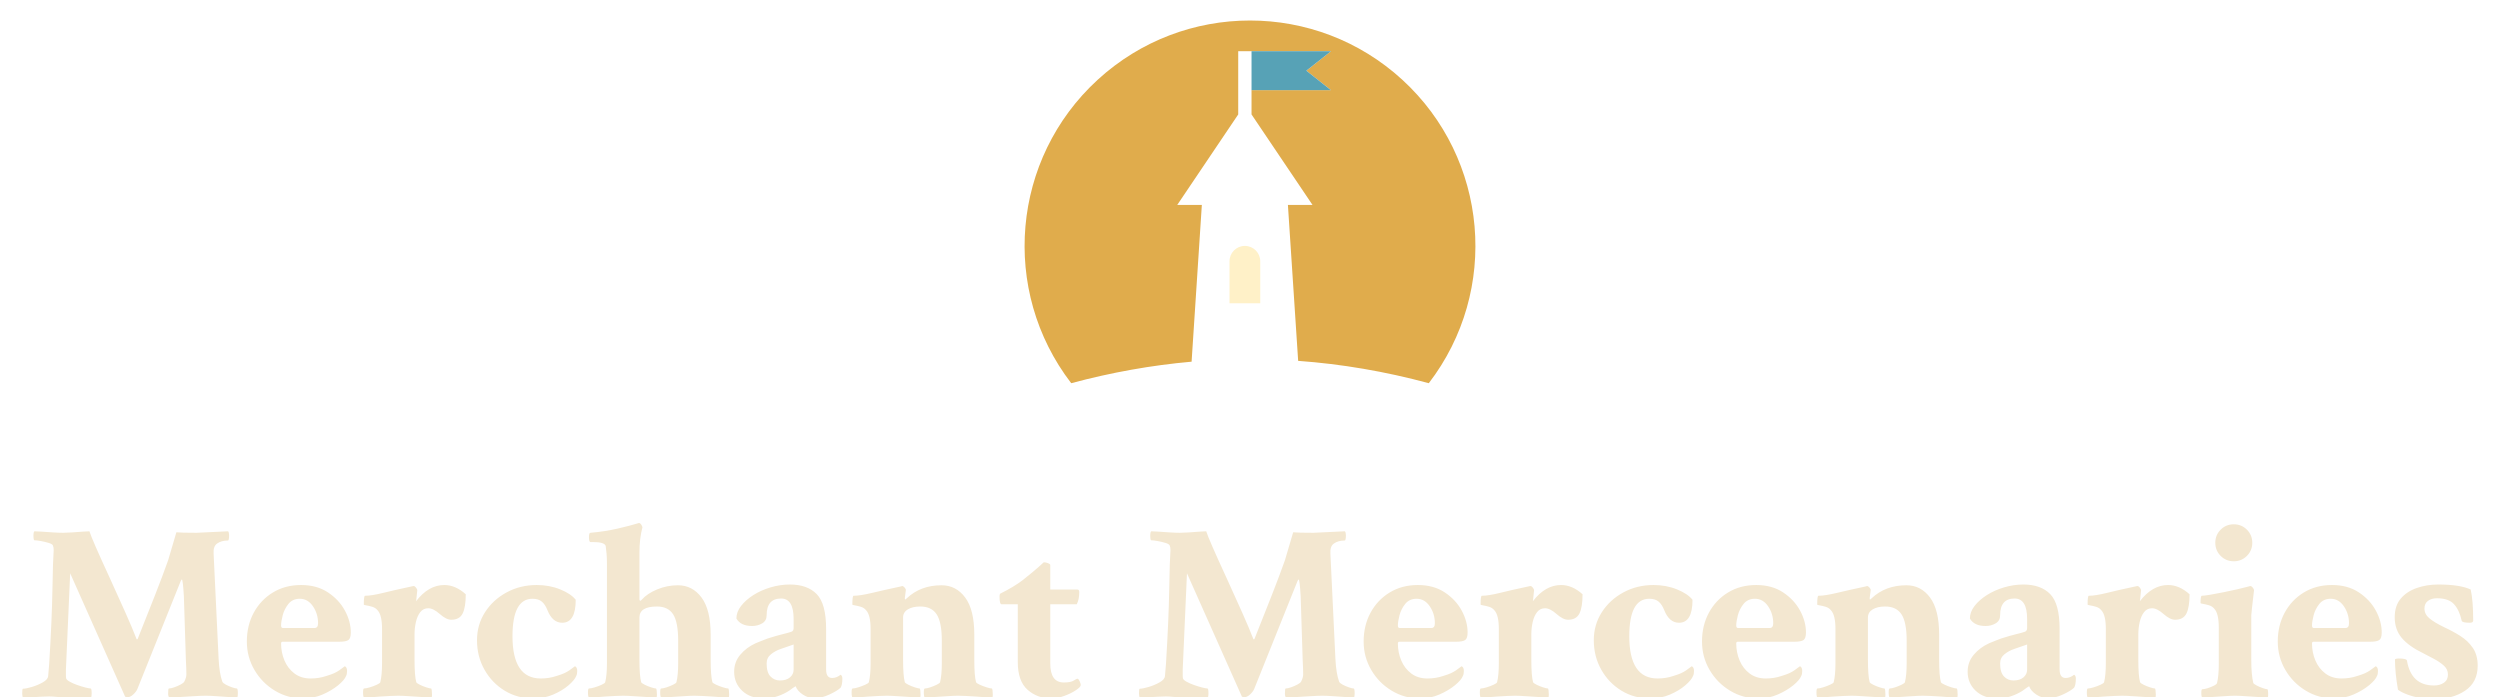
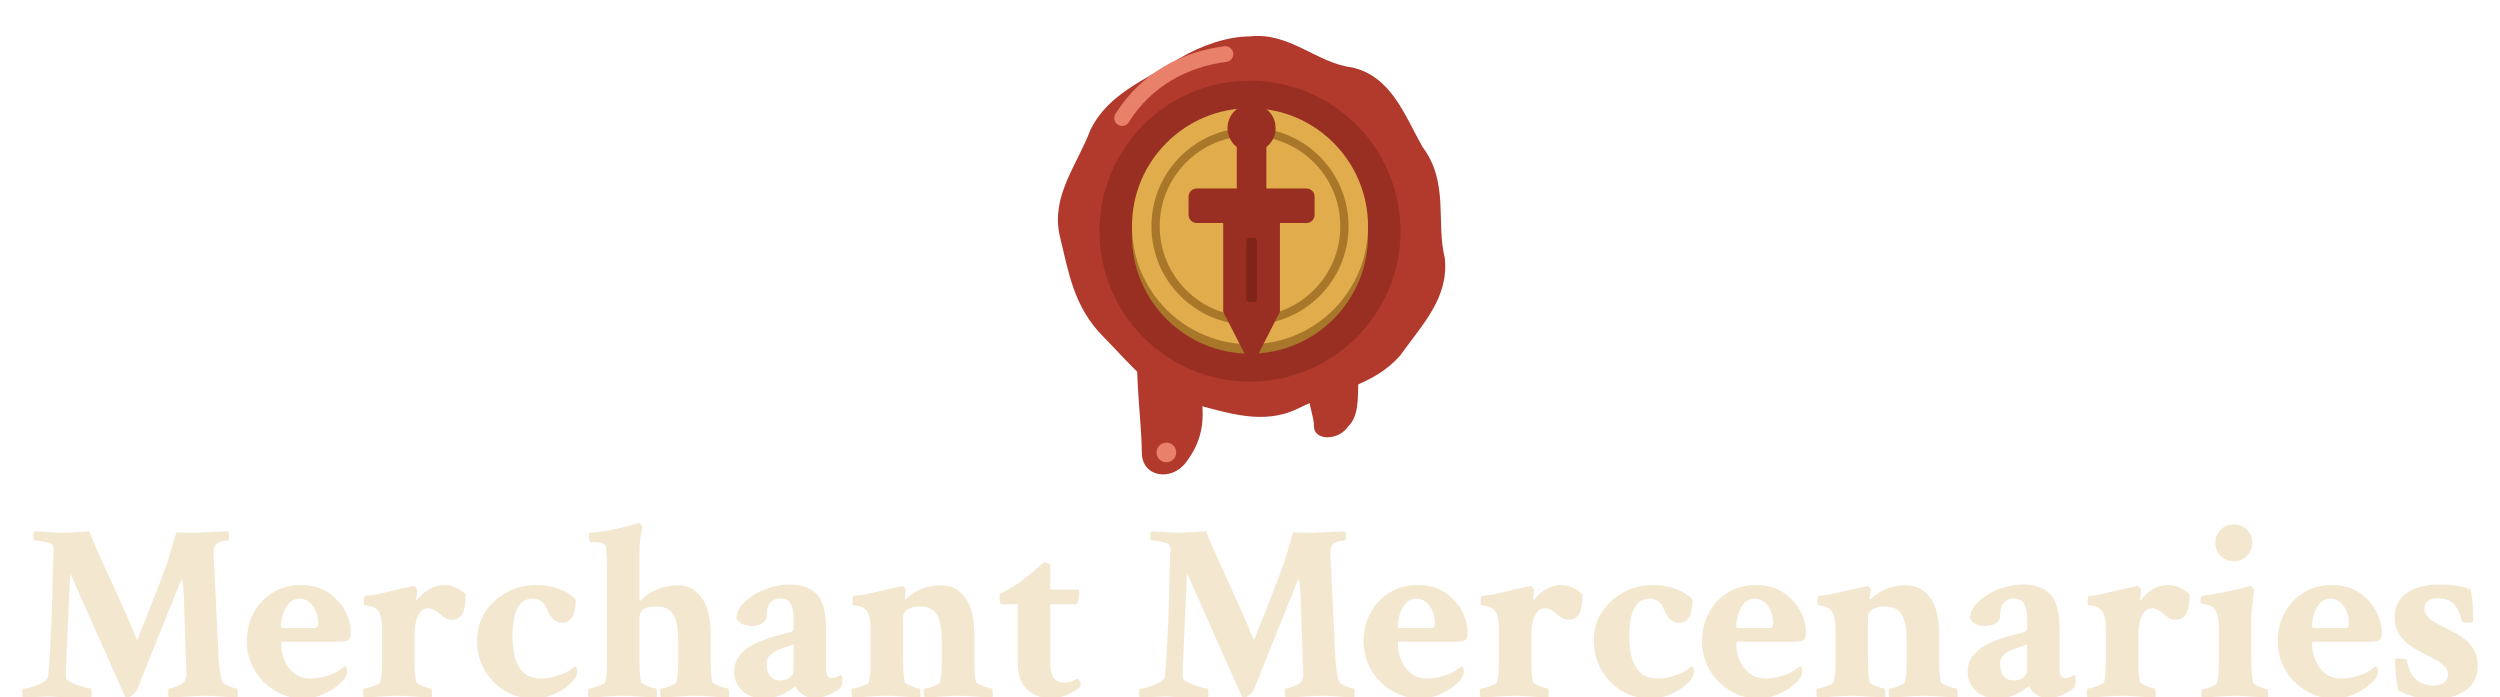
<svg xmlns="http://www.w3.org/2000/svg" viewBox="0 0 244 68" width="488" height="136">
  <g transform="translate(98.00 0)">
-     <path fill="#e0ac4c" d="M6.55 37.4A22 22 0 1 1 41.45 37.4Q35.07 35.68 28.7 35.22L27.7 20H30.1L24.15 11.17V8.8H31.9L29.5 6.9L31.9 5H22.85V11.17L16.9 20H19.3L18.3 35.3Q12.43 35.82 6.55 37.4Z" />
-     <path fill="#fff1c8" d="M22 29.6V25.5A1.5 1.5 0 0 1 25 25.5V29.6Z" />
-     <path fill="#57a2b6" d="M24.15 5H31.9L29.5 6.9L31.9 8.8H24.15Z" />
+     <g transform="scale(0.2)">
+       <g fill="none">
+         <path d="M120 17.76C139.44 15.6 152.4 30.72 169.68 32.88C189.12 37.2 195.6 56.64 204.24 71.76C217.2 89.04 210.72 108.48 215.04 125.76C217.2 145.2 204.24 158.16 193.44 173.28C180.48 188.4 161.04 190.56 143.76 199.2C126.48 207.84 109.2 201.36 91.92 197.04C72.48 192.72 61.68 177.6 48.72 164.64C33.6 149.52 31.44 132.24 27.12 114.96C22.8 95.52 35.76 80.4 42.24 63.12C50.88 45.84 68.16 39.36 85.44 28.56C96.24 22.08 109.2 17.76 120 17.76Z" fill="#B23A2C" />
+         <circle cx="120" cy="112.8" r="73.44" fill="#982F22" />
+         <path d="M64.8 172.8C79.2 182.4 91.2 187.2 96 192C98.4 206.4 96 216 88.8 225.6C81.6 235.2 67.2 232.8 67.2 220.8C67.2 208.8 64.8 192 64.8 172.8Z" fill="#B23A2C" />
+         <path d="M148.8 193.6C158.4 193.6 168 188.8 172.8 184C172.8 196 172.8 203.2 168 208C163.2 215.2 151.2 215.2 151.2 208C151.2 203.2 148.8 198.4 148.8 193.6Z" fill="#B23A2C" />
+         <circle cx="79.2" cy="220.8" r="4.8" fill="#E9806A" />
+         <circle cx="120" cy="115" r="57.6" fill="#A8772A" />
+         <circle cx="120" cy="110.4" r="57.6" fill="#E0AC4C" />
+         <circle cx="120" cy="110.4" r="46.08" stroke="#A8772A" stroke-width="4.03" />
+         <path d="M106.926 108.832H134.609V152.162L120.767 179.244L106.926 152.162V108.832Z" fill="#982F22" />
+         <rect x="118.21" y="116.054" width="5.115" height="31.294" rx="1.44" fill="#7E2419" />
+         <rect x="90.014" y="91.981" width="61.507" height="16.851" rx="4" fill="#982F22" />
+         <rect x="113.546" y="69.716" width="14.443" height="24.072" rx="2.4" fill="#982F22" />
+         <circle cx="120.768" cy="62.493" r="11.735" fill="#982F22" />
+         <path d="M57.6 57.6C69.6 38.4 88.8 28.8 108 26.4" stroke="#E9806A" stroke-width="7.68" stroke-linecap="round" />
+       </g>
+     </g>
  </g>
  <path fill="#f3e7d0" d="M19 4Q15 0 15 -13Q15 -32 18 -32Q30 -32 53.5 -39Q77 -46 97.5 -57.5Q118 -69 119 -83L123 -131Q134 -310 136 -429Q138 -548 141 -587Q141 -598 138 -605Q136 -611 121 -615.5Q106 -620 89.5 -623Q73 -626 64 -626Q60 -626 60 -647Q60 -658 64 -662Q74 -662 94.5 -660.5Q115 -659 138.5 -657.5Q162 -656 179 -656Q193 -656 214.5 -657.5Q236 -659 256 -660.5Q276 -662 284 -662Q289 -646 309.5 -599Q330 -552 366 -474Q402 -395 429 -334.5Q456 -274 473 -230H475Q477 -230 477 -231Q515 -326 546 -405Q577 -484 599 -546L632 -658Q641 -657 661.5 -656.5Q682 -656 713 -656L839 -662Q843 -657 843 -646Q843 -625 838 -625H837Q812 -625 795 -613Q779 -602 781 -572L801 -152Q804 -92 816 -60Q819 -54 830.5 -48Q842 -42 855 -37.5Q868 -33 874 -33Q878 -33 878 -13Q878 -4 876 4Q869 3 845 1.5Q821 0 794 -2Q767 -4 749 -4Q731 -4 700 -2Q669 0 641.5 1.5Q614 3 604 4Q599 -1 599 -12Q599 -33 602 -33Q610 -33 623 -37.5Q636 -42 648.5 -48.5Q661 -55 664 -61Q672 -77 672 -89Q672 -100 671.5 -115Q671 -130 670 -148L662 -402Q658 -469 654 -469Q652 -469 649 -462L476 -31Q472 -21 460 -9.5Q448 2 436 2Q435 2 427 0L207 -494L190 -109Q190 -95 190 -86Q190 -77 191 -73Q193 -67 205.5 -60Q218 -53 235 -47Q252 -41 267.5 -37Q283 -33 289 -33Q293 -33 293 -13Q293 -4 291 4Q231 4 200.5 3Q170 2 157 1Q144 0 138 -0.5Q132 -1 123 -1Q114 -1 91 0Q68 1 19 4ZM1139 7Q1078 7 1026.5 -24Q975 -55 944.5 -107Q914 -159 914 -221Q914 -285 941.5 -336Q969 -387 1018 -417Q1067 -447 1131 -447Q1194 -447 1238.5 -417.5Q1283 -388 1306.5 -344.5Q1330 -301 1330 -257Q1330 -234 1320.5 -227Q1311 -220 1283 -220H1057Q1051 -220 1051 -213Q1051 -177 1064.5 -145Q1078 -113 1104.5 -93Q1131 -73 1169 -73Q1203 -73 1232 -83Q1252 -89 1263 -94Q1274 -99 1283.5 -105.5Q1293 -112 1306 -122Q1315 -118 1315 -103Q1315 -90 1311 -83Q1305 -67 1279.5 -46Q1254 -25 1217.5 -9Q1181 7 1139 7ZM1058 -275H1185Q1199 -275 1199 -294Q1199 -332 1178.5 -362Q1158 -392 1126 -392Q1097 -392 1080.5 -371.5Q1064 -351 1057.5 -326Q1051 -301 1051 -285Q1051 -275 1058 -275ZM1383 4Q1379 0 1379 -17Q1379 -33 1383 -33Q1391 -33 1406 -37.5Q1421 -42 1434 -48Q1447 -54 1448 -58Q1455 -86 1455 -134V-271Q1455 -327 1437 -346Q1429 -356 1415.5 -360Q1402 -364 1392 -365.5Q1382 -367 1382 -369Q1382 -404 1387 -404Q1413 -404 1459.5 -415.5Q1506 -427 1558 -438L1581 -443Q1586 -443 1591 -436.5Q1596 -430 1596 -426Q1595 -420 1593.5 -402Q1592 -384 1591 -382Q1641 -447 1704 -447Q1749 -447 1790 -410Q1790 -358 1777.5 -333Q1765 -308 1732 -308Q1712 -308 1686 -331Q1660 -354 1640 -354Q1620 -354 1608 -338.5Q1596 -323 1590.5 -299Q1585 -275 1585 -249V-148Q1585 -83 1592 -58Q1594 -54 1606 -48Q1618 -42 1632 -37.5Q1646 -33 1651 -33Q1653 -33 1654 -25Q1655 -17 1655 -8Q1655 1 1653 4Q1645 3 1619 1.5Q1593 0 1564.5 -2Q1536 -4 1520 -4Q1508 -4 1487.5 -3Q1467 -2 1445 -0.5Q1423 1 1406 2.5Q1389 4 1383 4ZM2061 7Q1997 7 1946 -24Q1895 -55 1865 -108Q1835 -161 1835 -226Q1835 -288 1867 -338Q1899 -388 1953.5 -417.5Q2008 -447 2074 -447Q2125 -447 2168 -429.5Q2211 -412 2230 -388Q2230 -296 2176 -296Q2137 -296 2117 -346Q2108 -369 2094.5 -380.5Q2081 -392 2057 -392Q1977 -392 1977 -242Q1977 -73 2090 -73Q2124 -73 2153 -83Q2173 -89 2184 -94Q2195 -99 2204.5 -105.5Q2214 -112 2227 -122Q2236 -118 2236 -103Q2236 -90 2232 -83Q2226 -67 2201 -45.5Q2176 -24 2139.5 -8.5Q2103 7 2061 7ZM2283 4Q2279 0 2279 -17Q2279 -33 2283 -33Q2291 -33 2306 -37.5Q2321 -42 2334 -48Q2347 -54 2348 -58Q2355 -86 2355 -134V-531Q2355 -554 2353.5 -572Q2352 -590 2350 -603Q2346 -619 2298 -619H2289Q2283 -619 2283 -639Q2283 -656 2289 -656Q2347 -661 2398.5 -673Q2450 -685 2472 -692L2482 -695H2484Q2488 -695 2492 -689Q2496 -683 2497 -678Q2485 -633 2485 -577V-391Q2485 -384 2489 -384Q2490 -384 2494 -388Q2516 -413 2556 -429.5Q2596 -446 2639 -446Q2697 -446 2733.5 -397Q2770 -348 2770 -248V-149Q2770 -83 2777 -58Q2779 -54 2792 -48Q2805 -42 2819.5 -37.5Q2834 -33 2840 -33Q2842 -33 2843 -25Q2844 -17 2844 -8Q2844 1 2842 4Q2836 4 2819 2.5Q2802 1 2779.5 -0.5Q2757 -2 2737 -3Q2717 -4 2705 -4Q2689 -4 2660.5 -2Q2632 0 2606 1.5Q2580 3 2572 4Q2568 0 2568 -17Q2568 -33 2572 -33Q2580 -33 2593.5 -37.5Q2607 -42 2619.5 -48Q2632 -54 2633 -58Q2640 -86 2640 -134V-224Q2640 -298 2620 -329.5Q2600 -361 2555 -361Q2485 -361 2485 -317V-149Q2485 -83 2492 -58Q2494 -54 2506 -48Q2518 -42 2532 -37.5Q2546 -33 2551 -33Q2553 -33 2554 -25Q2555 -17 2555 -8Q2555 1 2553 4Q2545 3 2519 1.5Q2493 0 2464.5 -2Q2436 -4 2420 -4Q2408 -4 2387.5 -3Q2367 -2 2345 -0.5Q2323 1 2306 2.5Q2289 4 2283 4ZM2984 7Q2929 7 2896.5 -23.5Q2864 -54 2864 -100Q2864 -139 2888.5 -168Q2913 -197 2950 -214Q2964 -220 2976 -224.5Q2988 -229 2998 -233Q3036 -245 3059 -250.5Q3082 -256 3093 -260Q3102 -263 3102 -275V-311Q3102 -393 3052 -393Q2994 -393 2994 -326Q2994 -304 2976 -293.5Q2958 -283 2936 -283Q2890 -283 2873 -313Q2873 -339 2891.5 -363Q2910 -387 2940.5 -406.5Q2971 -426 3009.5 -437.5Q3048 -449 3087 -449Q3157 -449 3194.5 -410.5Q3232 -372 3232 -271V-109Q3232 -75 3256 -75Q3274 -75 3290 -88Q3297 -84 3297 -73Q3297 -47 3290 -36Q3276 -23 3244.5 -8.5Q3213 6 3185 6Q3161 6 3139 -8.5Q3117 -23 3110 -42Q3109 -42 3099 -35Q3089 -28 3084 -24Q3064 -11 3038 -2Q3012 7 2984 7ZM3047 -65Q3073 -65 3087.5 -77.5Q3102 -90 3102 -108V-209L3050 -191Q3029 -184 3011.5 -170Q2994 -156 2994 -133Q2994 -97 3009.5 -81Q3025 -65 3047 -65ZM3338 4Q3334 0 3334 -17Q3334 -33 3338 -33Q3346 -33 3360.5 -37.5Q3375 -42 3388.5 -48Q3402 -54 3403 -58Q3410 -86 3410 -134V-271Q3410 -327 3392 -346Q3384 -356 3370.5 -360Q3357 -364 3347 -365.5Q3337 -367 3337 -369Q3337 -404 3342 -404Q3368 -404 3416 -415.5Q3464 -427 3525 -440L3530 -441Q3531 -442 3534 -442L3536 -443Q3541 -443 3546.5 -436.5Q3552 -430 3551 -426L3547 -395Q3547 -390 3548 -389Q3550 -389 3555 -394Q3610 -446 3694 -446Q3752 -446 3788.5 -397Q3825 -348 3825 -248V-149Q3825 -83 3832 -58Q3834 -54 3847 -48Q3860 -42 3874.5 -37.5Q3889 -33 3895 -33Q3897 -33 3898 -25Q3899 -17 3899 -8Q3899 1 3897 4Q3891 4 3874 2.5Q3857 1 3834.5 -0.5Q3812 -2 3792 -3Q3772 -4 3760 -4Q3744 -4 3715.5 -2Q3687 0 3661 1.5Q3635 3 3627 4Q3623 0 3623 -17Q3623 -33 3627 -33Q3635 -33 3648.5 -37.5Q3662 -42 3674.5 -48Q3687 -54 3688 -58Q3695 -86 3695 -134V-224Q3695 -298 3674.5 -329.5Q3654 -361 3609 -361Q3578 -361 3559 -349.5Q3540 -338 3540 -317V-149Q3540 -83 3547 -58Q3549 -54 3561 -48Q3573 -42 3587 -37.5Q3601 -33 3606 -33Q3608 -33 3609 -25Q3610 -17 3610 -8Q3610 1 3608 4Q3600 3 3574 1.5Q3548 0 3519.5 -2Q3491 -4 3475 -4Q3463 -4 3442.5 -3Q3422 -2 3400 -0.5Q3378 1 3361 2.5Q3344 4 3338 4ZM4133 7Q4078 7 4038.5 -27.5Q3999 -62 3999 -139V-370H3934Q3926 -370 3926 -401Q3926 -408 3928 -412Q3956 -426 3978.5 -439.5Q4001 -453 4018 -466Q4062 -501 4082 -519Q4102 -537 4103 -538Q4111 -538 4120 -534.5Q4129 -531 4129 -527V-429H4237Q4245 -429 4245 -419Q4245 -389 4235 -370H4129V-133Q4129 -57 4183 -57Q4211 -57 4222.5 -64.5Q4234 -72 4238 -72Q4242 -72 4246.5 -62Q4251 -52 4251 -47Q4251 -39 4231.5 -26Q4212 -13 4184.5 -3Q4157 7 4133 7ZM4488 4Q4484 0 4484 -13Q4484 -32 4487 -32Q4499 -32 4522.5 -39Q4546 -46 4566.5 -57.5Q4587 -69 4588 -83L4592 -131Q4603 -310 4605 -429Q4607 -548 4610 -587Q4610 -598 4607 -605Q4605 -611 4590 -615.5Q4575 -620 4558.5 -623Q4542 -626 4533 -626Q4529 -626 4529 -647Q4529 -658 4533 -662Q4543 -662 4563.5 -660.5Q4584 -659 4607.5 -657.5Q4631 -656 4648 -656Q4662 -656 4683.5 -657.5Q4705 -659 4725 -660.5Q4745 -662 4753 -662Q4758 -646 4778.5 -599Q4799 -552 4835 -474Q4871 -395 4898 -334.5Q4925 -274 4942 -230H4944Q4946 -230 4946 -231Q4984 -326 5015 -405Q5046 -484 5068 -546L5101 -658Q5110 -657 5130.5 -656.5Q5151 -656 5182 -656L5308 -662Q5312 -657 5312 -646Q5312 -625 5307 -625H5306Q5281 -625 5264 -613Q5248 -602 5250 -572L5270 -152Q5273 -92 5285 -60Q5288 -54 5299.5 -48Q5311 -42 5324 -37.5Q5337 -33 5343 -33Q5347 -33 5347 -13Q5347 -4 5345 4Q5338 3 5314 1.5Q5290 0 5263 -2Q5236 -4 5218 -4Q5200 -4 5169 -2Q5138 0 5110.5 1.5Q5083 3 5073 4Q5068 -1 5068 -12Q5068 -33 5071 -33Q5079 -33 5092 -37.5Q5105 -42 5117.5 -48.5Q5130 -55 5133 -61Q5141 -77 5141 -89Q5141 -100 5140.5 -115Q5140 -130 5139 -148L5131 -402Q5127 -469 5123 -469Q5121 -469 5118 -462L4945 -31Q4941 -21 4929 -9.5Q4917 2 4905 2Q4904 2 4896 0L4676 -494L4659 -109Q4659 -95 4659 -86Q4659 -77 4660 -73Q4662 -67 4674.5 -60Q4687 -53 4704 -47Q4721 -41 4736.5 -37Q4752 -33 4758 -33Q4762 -33 4762 -13Q4762 -4 4760 4Q4700 4 4669.5 3Q4639 2 4626 1Q4613 0 4607 -0.5Q4601 -1 4592 -1Q4583 -1 4560 0Q4537 1 4488 4ZM5608 7Q5547 7 5495.5 -24Q5444 -55 5413.5 -107Q5383 -159 5383 -221Q5383 -285 5410.5 -336Q5438 -387 5487 -417Q5536 -447 5600 -447Q5663 -447 5707.5 -417.5Q5752 -388 5775.5 -344.5Q5799 -301 5799 -257Q5799 -234 5789.5 -227Q5780 -220 5752 -220H5526Q5520 -220 5520 -213Q5520 -177 5533.5 -145Q5547 -113 5573.5 -93Q5600 -73 5638 -73Q5672 -73 5701 -83Q5721 -89 5732 -94Q5743 -99 5752.5 -105.5Q5762 -112 5775 -122Q5784 -118 5784 -103Q5784 -90 5780 -83Q5774 -67 5748.5 -46Q5723 -25 5686.5 -9Q5650 7 5608 7ZM5527 -275H5654Q5668 -275 5668 -294Q5668 -332 5647.5 -362Q5627 -392 5595 -392Q5566 -392 5549.5 -371.5Q5533 -351 5526.5 -326Q5520 -301 5520 -285Q5520 -275 5527 -275ZM5852 4Q5848 0 5848 -17Q5848 -33 5852 -33Q5860 -33 5875 -37.5Q5890 -42 5903 -48Q5916 -54 5917 -58Q5924 -86 5924 -134V-271Q5924 -327 5906 -346Q5898 -356 5884.5 -360Q5871 -364 5861 -365.5Q5851 -367 5851 -369Q5851 -404 5856 -404Q5882 -404 5928.5 -415.5Q5975 -427 6027 -438L6050 -443Q6055 -443 6060 -436.5Q6065 -430 6065 -426Q6064 -420 6062.5 -402Q6061 -384 6060 -382Q6110 -447 6173 -447Q6218 -447 6259 -410Q6259 -358 6246.5 -333Q6234 -308 6201 -308Q6181 -308 6155 -331Q6129 -354 6109 -354Q6089 -354 6077 -338.5Q6065 -323 6059.5 -299Q6054 -275 6054 -249V-148Q6054 -83 6061 -58Q6063 -54 6075 -48Q6087 -42 6101 -37.5Q6115 -33 6120 -33Q6122 -33 6123 -25Q6124 -17 6124 -8Q6124 1 6122 4Q6114 3 6088 1.5Q6062 0 6033.5 -2Q6005 -4 5989 -4Q5977 -4 5956.5 -3Q5936 -2 5914 -0.5Q5892 1 5875 2.5Q5858 4 5852 4ZM6530 7Q6466 7 6415 -24Q6364 -55 6334 -108Q6304 -161 6304 -226Q6304 -288 6336 -338Q6368 -388 6422.5 -417.5Q6477 -447 6543 -447Q6594 -447 6637 -429.5Q6680 -412 6699 -388Q6699 -296 6645 -296Q6606 -296 6586 -346Q6577 -369 6563.5 -380.5Q6550 -392 6526 -392Q6446 -392 6446 -242Q6446 -73 6559 -73Q6593 -73 6622 -83Q6642 -89 6653 -94Q6664 -99 6673.5 -105.5Q6683 -112 6696 -122Q6705 -118 6705 -103Q6705 -90 6701 -83Q6695 -67 6670 -45.5Q6645 -24 6608.5 -8.5Q6572 7 6530 7ZM6962 7Q6901 7 6849.5 -24Q6798 -55 6767.5 -107Q6737 -159 6737 -221Q6737 -285 6764.5 -336Q6792 -387 6841 -417Q6890 -447 6954 -447Q7017 -447 7061.5 -417.5Q7106 -388 7129.5 -344.5Q7153 -301 7153 -257Q7153 -234 7143.5 -227Q7134 -220 7106 -220H6880Q6874 -220 6874 -213Q6874 -177 6887.5 -145Q6901 -113 6927.5 -93Q6954 -73 6992 -73Q7026 -73 7055 -83Q7075 -89 7086 -94Q7097 -99 7106.5 -105.5Q7116 -112 7129 -122Q7138 -118 7138 -103Q7138 -90 7134 -83Q7128 -67 7102.5 -46Q7077 -25 7040.5 -9Q7004 7 6962 7ZM6881 -275H7008Q7022 -275 7022 -294Q7022 -332 7001.5 -362Q6981 -392 6949 -392Q6920 -392 6903.5 -371.5Q6887 -351 6880.5 -326Q6874 -301 6874 -285Q6874 -275 6881 -275ZM7199 4Q7195 0 7195 -17Q7195 -33 7199 -33Q7207 -33 7221.5 -37.5Q7236 -42 7249.5 -48Q7263 -54 7264 -58Q7271 -86 7271 -134V-271Q7271 -327 7253 -346Q7245 -356 7231.5 -360Q7218 -364 7208 -365.5Q7198 -367 7198 -369Q7198 -404 7203 -404Q7229 -404 7277 -415.5Q7325 -427 7386 -440L7391 -441Q7392 -442 7395 -442L7397 -443Q7402 -443 7407.5 -436.5Q7413 -430 7412 -426L7408 -395Q7408 -390 7409 -389Q7411 -389 7416 -394Q7471 -446 7555 -446Q7613 -446 7649.5 -397Q7686 -348 7686 -248V-149Q7686 -83 7693 -58Q7695 -54 7708 -48Q7721 -42 7735.5 -37.5Q7750 -33 7756 -33Q7758 -33 7759 -25Q7760 -17 7760 -8Q7760 1 7758 4Q7752 4 7735 2.5Q7718 1 7695.5 -0.5Q7673 -2 7653 -3Q7633 -4 7621 -4Q7605 -4 7576.5 -2Q7548 0 7522 1.5Q7496 3 7488 4Q7484 0 7484 -17Q7484 -33 7488 -33Q7496 -33 7509.5 -37.5Q7523 -42 7535.5 -48Q7548 -54 7549 -58Q7556 -86 7556 -134V-224Q7556 -298 7535.5 -329.5Q7515 -361 7470 -361Q7439 -361 7420 -349.5Q7401 -338 7401 -317V-149Q7401 -83 7408 -58Q7410 -54 7422 -48Q7434 -42 7448 -37.5Q7462 -33 7467 -33Q7469 -33 7470 -25Q7471 -17 7471 -8Q7471 1 7469 4Q7461 3 7435 1.5Q7409 0 7380.5 -2Q7352 -4 7336 -4Q7324 -4 7303.5 -3Q7283 -2 7261 -0.5Q7239 1 7222 2.5Q7205 4 7199 4ZM7920 7Q7865 7 7832.5 -23.5Q7800 -54 7800 -100Q7800 -139 7824.5 -168Q7849 -197 7886 -214Q7900 -220 7912 -224.5Q7924 -229 7934 -233Q7972 -245 7995 -250.5Q8018 -256 8029 -260Q8038 -263 8038 -275V-311Q8038 -393 7988 -393Q7930 -393 7930 -326Q7930 -304 7912 -293.5Q7894 -283 7872 -283Q7826 -283 7809 -313Q7809 -339 7827.5 -363Q7846 -387 7876.5 -406.5Q7907 -426 7945.5 -437.5Q7984 -449 8023 -449Q8093 -449 8130.5 -410.5Q8168 -372 8168 -271V-109Q8168 -75 8192 -75Q8210 -75 8226 -88Q8233 -84 8233 -73Q8233 -47 8226 -36Q8212 -23 8180.5 -8.5Q8149 6 8121 6Q8097 6 8075 -8.5Q8053 -23 8046 -42Q8045 -42 8035 -35Q8025 -28 8020 -24Q8000 -11 7974 -2Q7948 7 7920 7ZM7983 -65Q8009 -65 8023.5 -77.5Q8038 -90 8038 -108V-209L7986 -191Q7965 -184 7947.5 -170Q7930 -156 7930 -133Q7930 -97 7945.5 -81Q7961 -65 7983 -65ZM8281 4Q8277 0 8277 -17Q8277 -33 8281 -33Q8289 -33 8304 -37.5Q8319 -42 8332 -48Q8345 -54 8346 -58Q8353 -86 8353 -134V-271Q8353 -327 8335 -346Q8327 -356 8313.5 -360Q8300 -364 8290 -365.5Q8280 -367 8280 -369Q8280 -404 8285 -404Q8311 -404 8357.5 -415.5Q8404 -427 8456 -438L8479 -443Q8484 -443 8489 -436.5Q8494 -430 8494 -426Q8493 -420 8491.5 -402Q8490 -384 8489 -382Q8539 -447 8602 -447Q8647 -447 8688 -410Q8688 -358 8675.5 -333Q8663 -308 8630 -308Q8610 -308 8584 -331Q8558 -354 8538 -354Q8518 -354 8506 -338.5Q8494 -323 8488.5 -299Q8483 -275 8483 -249V-148Q8483 -83 8490 -58Q8492 -54 8504 -48Q8516 -42 8530 -37.5Q8544 -33 8549 -33Q8551 -33 8552 -25Q8553 -17 8553 -8Q8553 1 8551 4Q8543 3 8517 1.5Q8491 0 8462.5 -2Q8434 -4 8418 -4Q8406 -4 8385.5 -3Q8365 -2 8343 -0.5Q8321 1 8304 2.5Q8287 4 8281 4ZM8739 4Q8735 0 8735 -15Q8735 -30 8739 -30Q8747 -30 8760 -34Q8773 -38 8785 -44Q8797 -50 8798 -55Q8805 -83 8805 -131V-277Q8805 -333 8787 -352Q8779 -362 8765.5 -366Q8752 -370 8742 -371.5Q8732 -373 8732 -375Q8732 -404 8737 -404Q8746 -404 8770 -408Q8794 -412 8823.5 -418Q8853 -424 8879.5 -430Q8906 -436 8920 -440L8931 -443Q8936 -443 8941 -436.5Q8946 -430 8946 -426Q8941 -382 8938 -357Q8935 -332 8935 -326V-146Q8935 -89 8943 -55Q8945 -51 8956.5 -45Q8968 -39 8981 -34.5Q8994 -30 8999 -30Q9002 -30 9002.5 -15Q9003 0 9001 4Q8993 3 8967.5 1.5Q8942 0 8914 -2Q8886 -4 8870 -4Q8854 -4 8826 -2Q8798 0 8773 1.5Q8748 3 8739 4ZM8865 -542Q8834 -542 8812.5 -563.5Q8791 -585 8791 -616Q8791 -647 8812.5 -668.5Q8834 -690 8865 -690Q8896 -690 8917.5 -668.5Q8939 -647 8939 -616Q8939 -585 8917.5 -563.5Q8896 -542 8865 -542ZM9266 7Q9205 7 9153.5 -24Q9102 -55 9071.5 -107Q9041 -159 9041 -221Q9041 -285 9068.5 -336Q9096 -387 9145 -417Q9194 -447 9258 -447Q9321 -447 9365.5 -417.5Q9410 -388 9433.5 -344.5Q9457 -301 9457 -257Q9457 -234 9447.5 -227Q9438 -220 9410 -220H9184Q9178 -220 9178 -213Q9178 -177 9191.5 -145Q9205 -113 9231.5 -93Q9258 -73 9296 -73Q9330 -73 9359 -83Q9379 -89 9390 -94Q9401 -99 9410.5 -105.5Q9420 -112 9433 -122Q9442 -118 9442 -103Q9442 -90 9438 -83Q9432 -67 9406.5 -46Q9381 -25 9344.5 -9Q9308 7 9266 7ZM9185 -275H9312Q9326 -275 9326 -294Q9326 -332 9305.5 -362Q9285 -392 9253 -392Q9224 -392 9207.5 -371.5Q9191 -351 9184.5 -326Q9178 -301 9178 -285Q9178 -275 9185 -275ZM9662 10Q9639 10 9611 5Q9583 0 9559 -9Q9535 -18 9522 -28Q9510 -97 9510 -150Q9515 -153 9525 -153Q9557 -153 9558 -144Q9575 -45 9666 -45Q9690 -45 9706 -56Q9722 -67 9722 -89Q9722 -110 9705 -125Q9688 -140 9665 -152Q9642 -164 9623 -174Q9565 -202 9537 -235.5Q9509 -269 9509 -318Q9509 -364 9533 -392.5Q9557 -421 9597 -435Q9637 -449 9683 -449Q9770 -449 9813 -429Q9823 -385 9823 -305Q9823 -296 9810 -296Q9779 -296 9777 -304Q9768 -346 9746.5 -370Q9725 -394 9678 -394Q9656 -394 9642 -383.5Q9628 -373 9628 -353Q9628 -330 9648 -313.5Q9668 -297 9707 -278Q9740 -263 9771 -243.5Q9802 -224 9821.5 -195.5Q9841 -167 9841 -124Q9841 -58 9790.5 -24Q9740 10 9662 10Z" transform="translate(1.80 68.00) scale(0.02439)" />
</svg>
